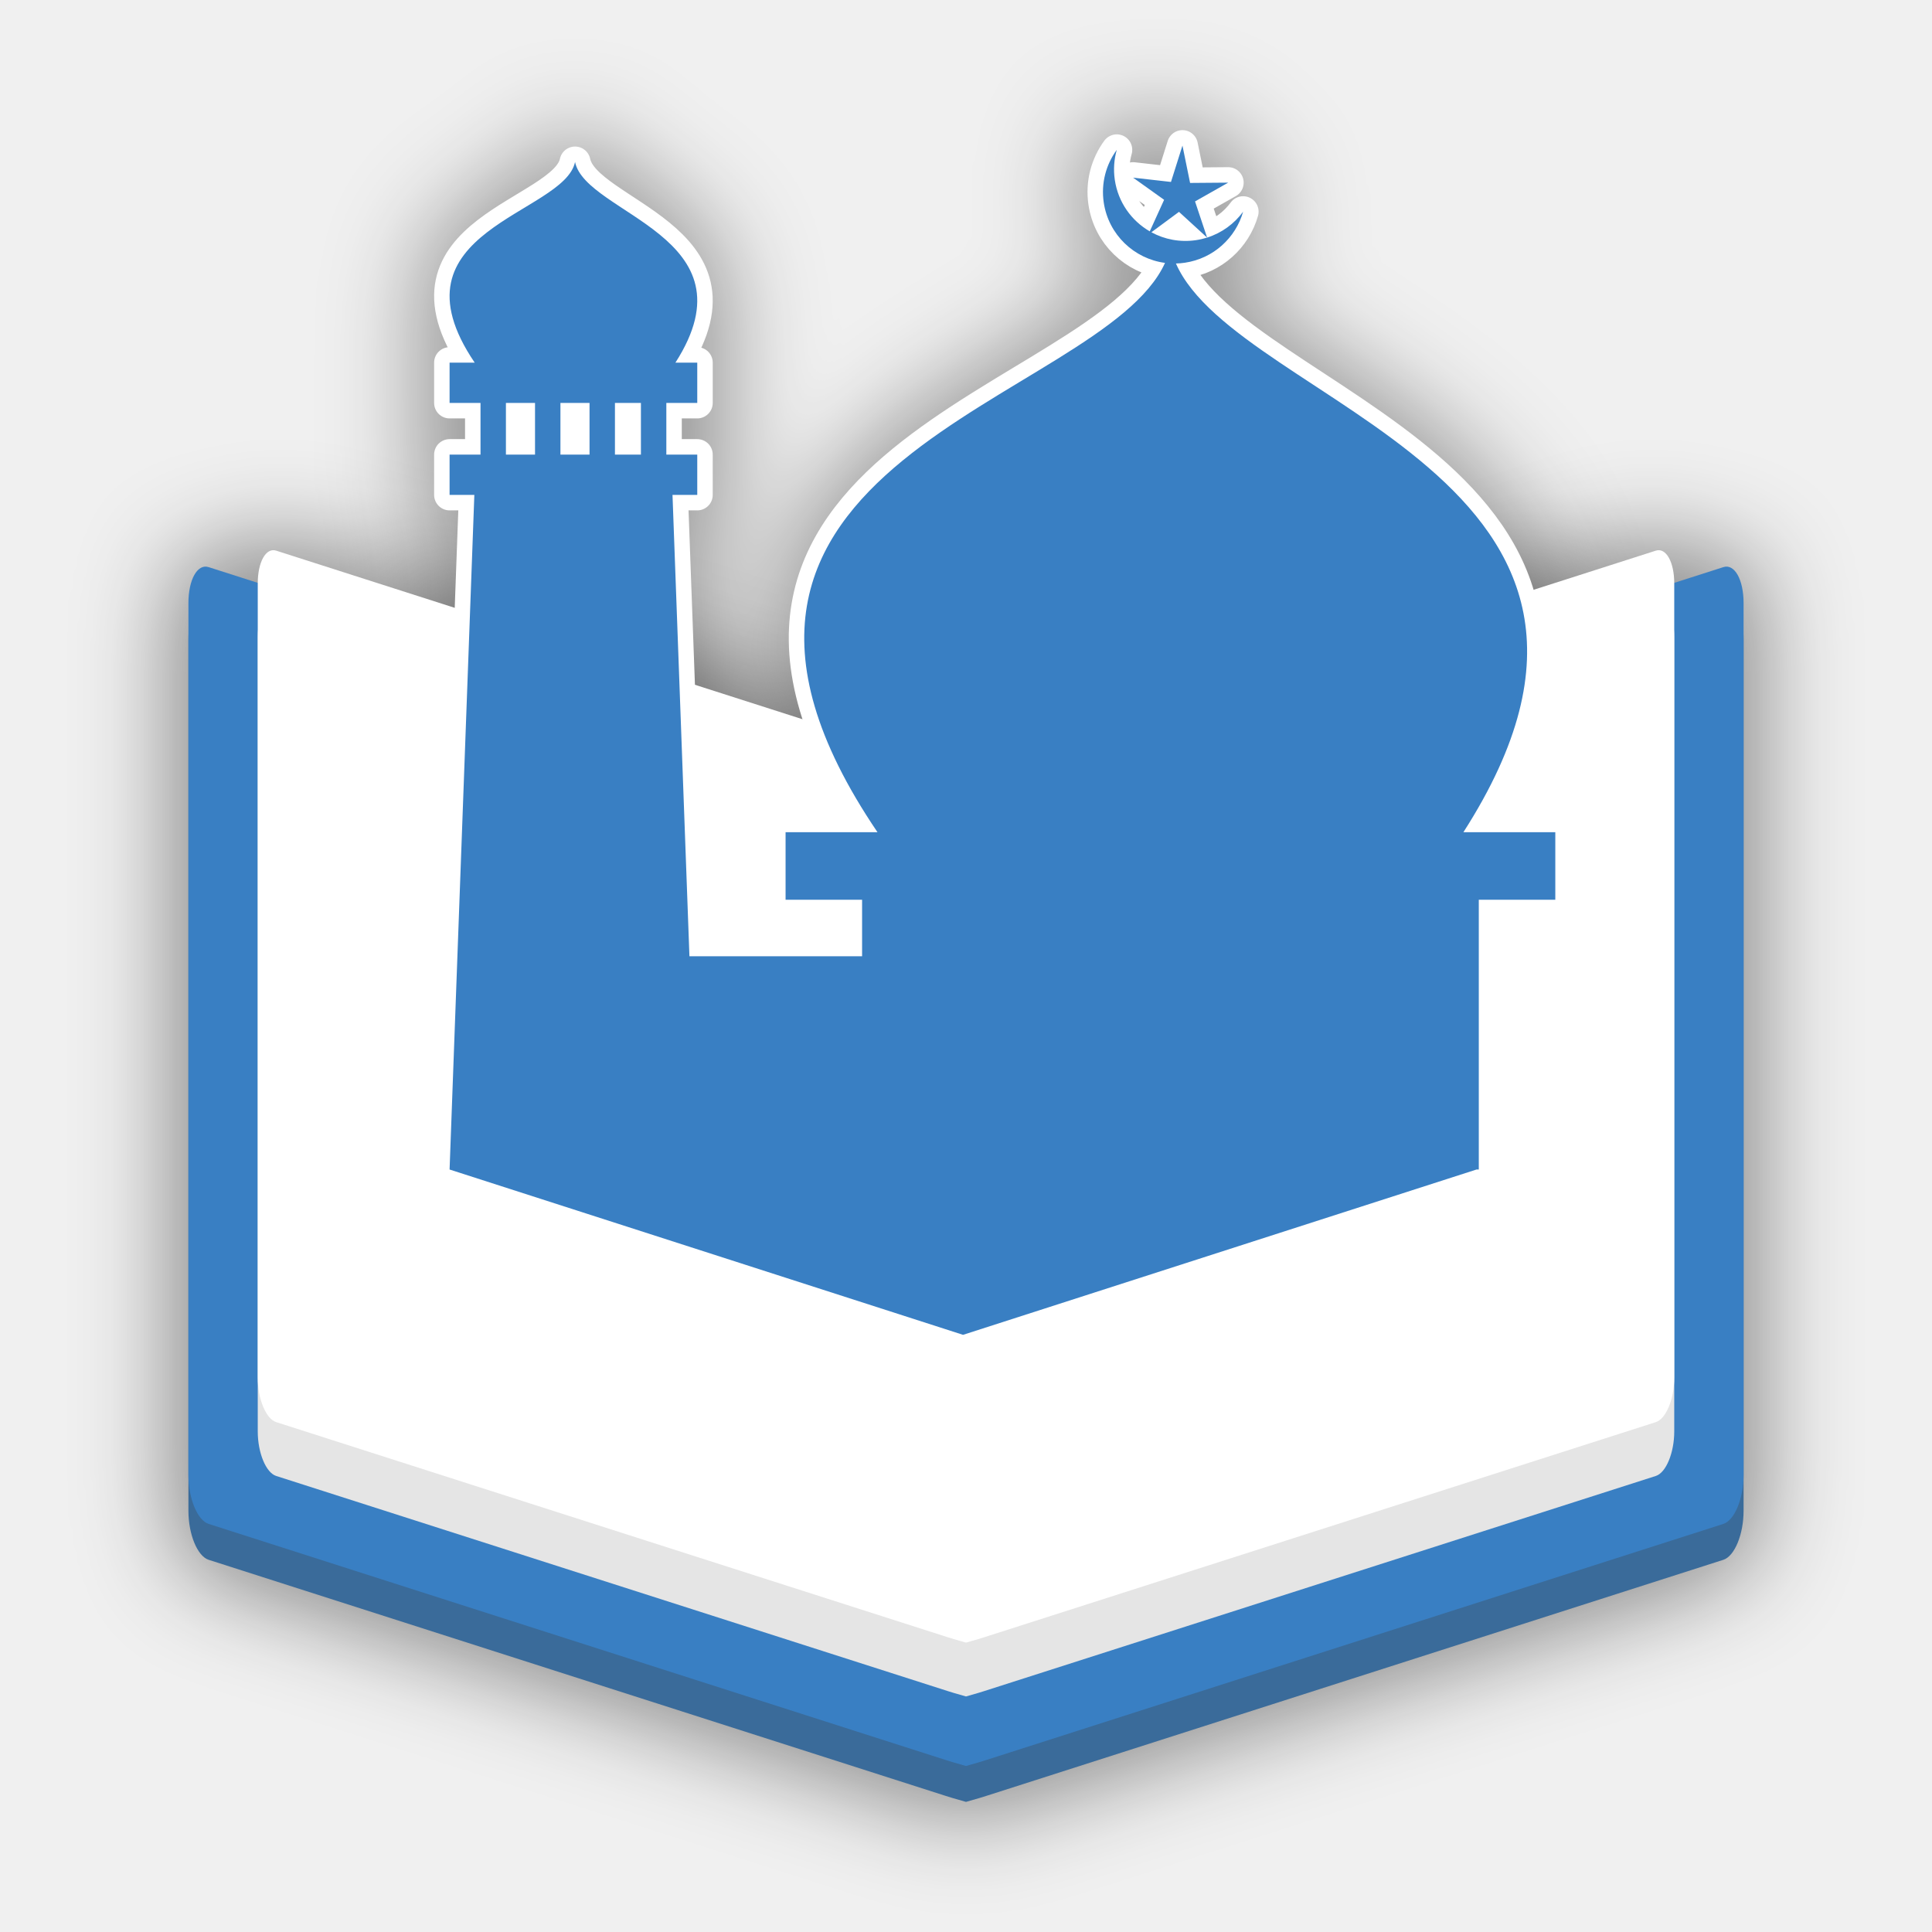
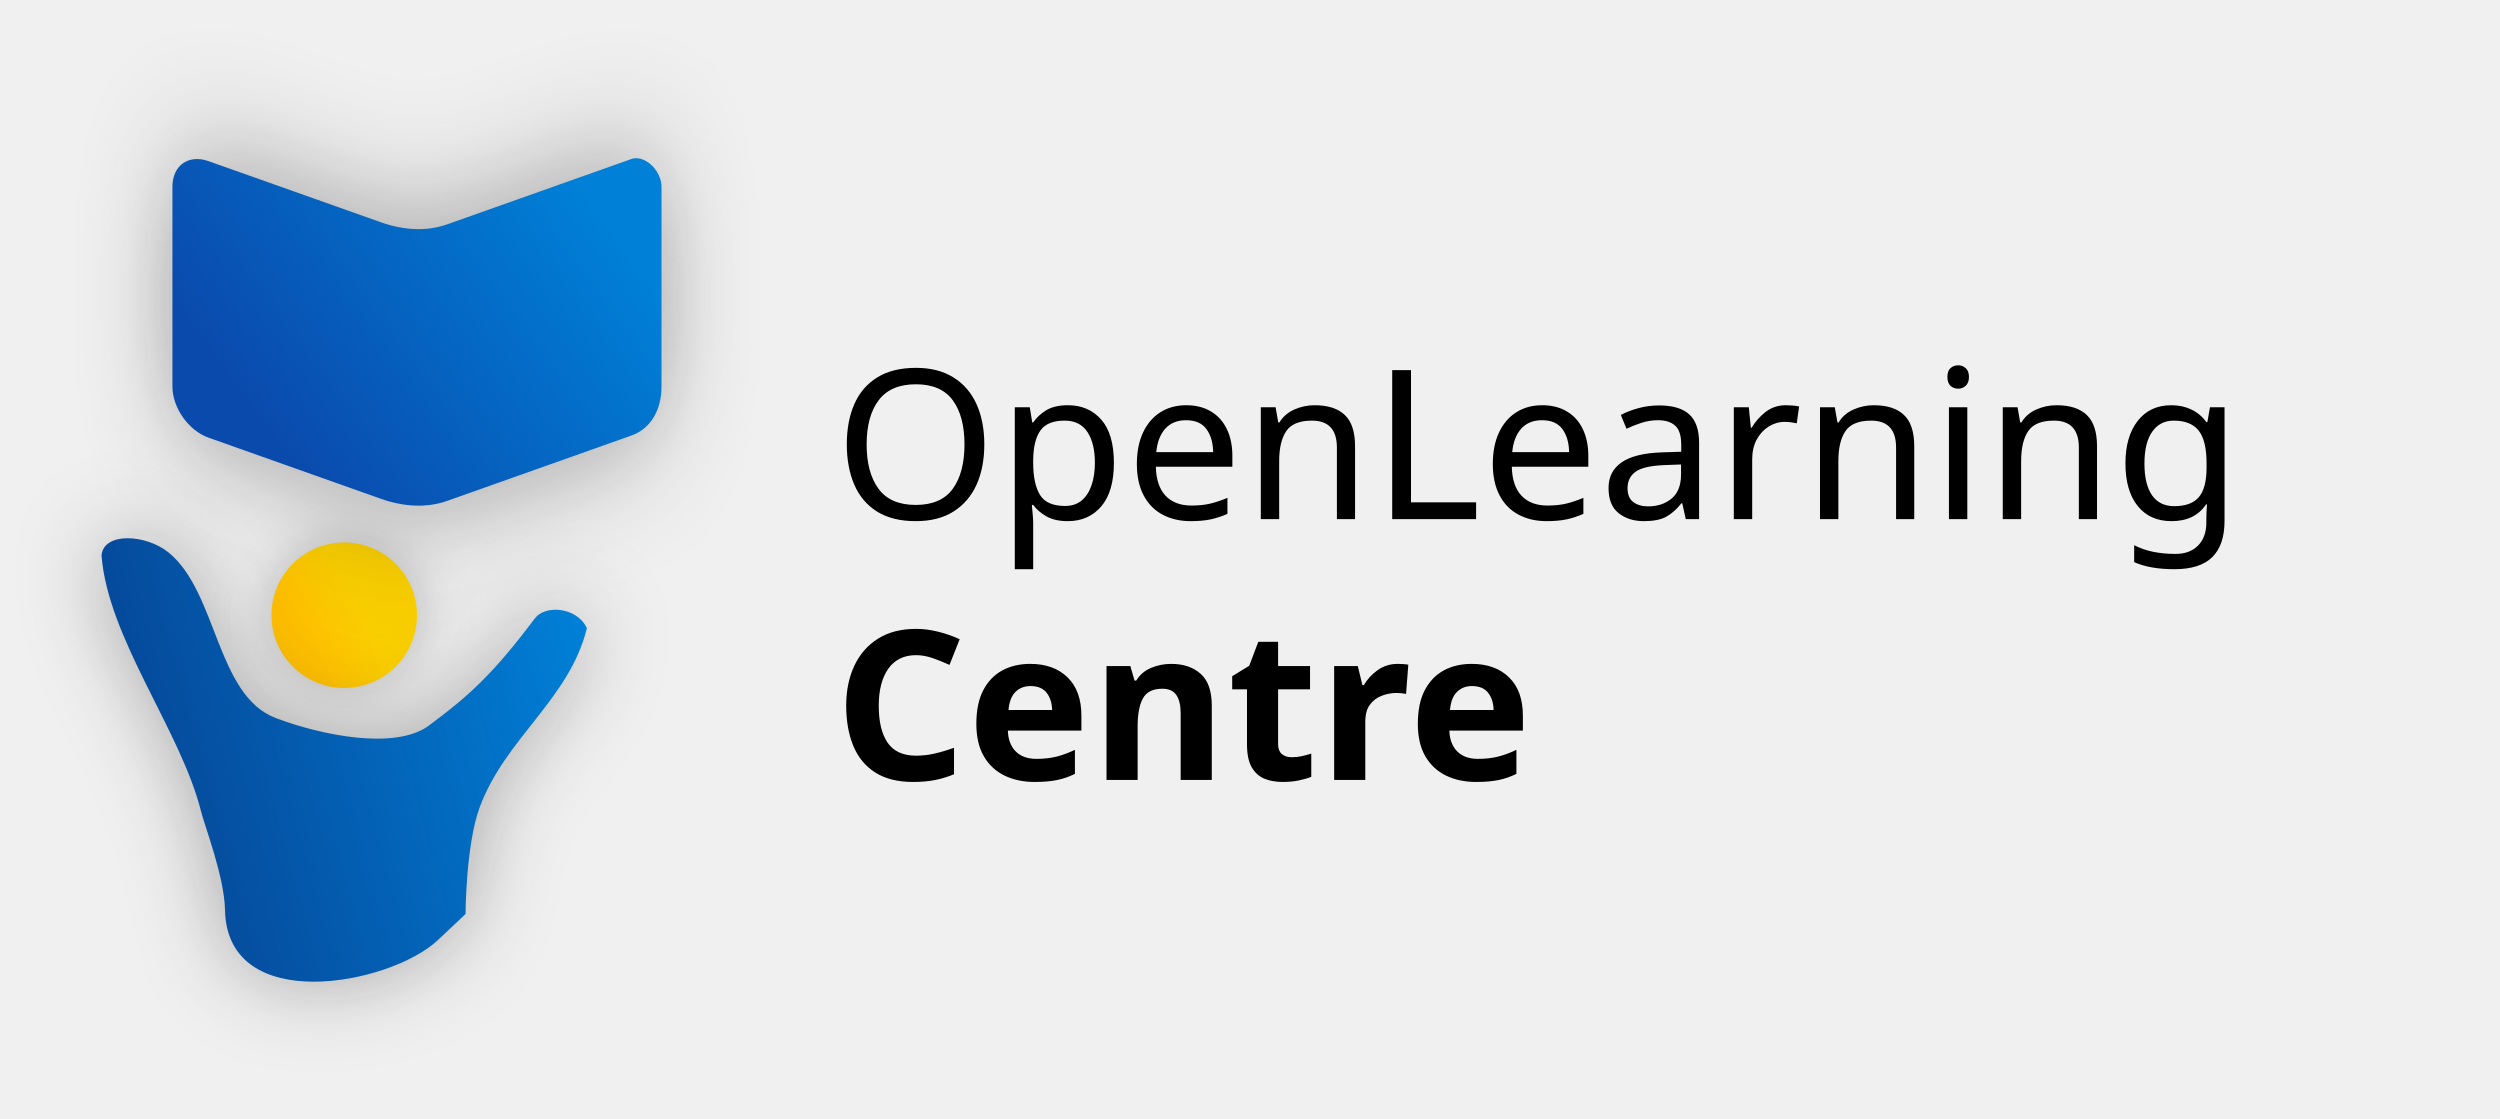
- <svg xmlns="http://www.w3.org/2000/svg" width="1222.724mm" height="1222.724mm" viewBox="0 0 1222.724 1222.724" version="1.1" id="svg2513">
-   <defs id="defs2510">
-     <filter style="color-interpolation-filters:sRGB" id="filter894" x="-0.084" y="-0.104" width="1.167" height="1.208">
-       <feGaussianBlur stdDeviation="26.043" id="feGaussianBlur896" />
+ <svg xmlns="http://www.w3.org/2000/svg" xmlns:xlink="http://www.w3.org/1999/xlink" width="380.42mm" height="170.17mm" viewBox="0 0 380.42 170.17" version="1.1" id="svg1">
+   <defs id="defs1">
+     <linearGradient id="linearGradient9">
+       <stop style="stop-color:#facf00;stop-opacity:1;" offset="0" id="stop9" />
+       <stop style="stop-color:#ffbf00;stop-opacity:1;" offset="1" id="stop10" />
+     </linearGradient>
+     <filter style="color-interpolation-filters:sRGB" id="filter13-2" x="-0.457" y="-0.457" width="1.914" height="1.914">
+       <feGaussianBlur stdDeviation="4.217" id="feGaussianBlur13-0" />
    </filter>
-     <filter style="color-interpolation-filters:sRGB" id="filter898" x="-0.132" y="-0.122" width="1.263" height="1.245">
-       <feGaussianBlur stdDeviation="26.043" id="feGaussianBlur900" />
+     <linearGradient xlink:href="#linearGradient9" id="linearGradient10-2" x1="80.038" y1="69.555" x2="70.654" y2="74.406" gradientUnits="userSpaceOnUse" gradientTransform="translate(18.92793,-31.85145)" />
+     <filter style="color-interpolation-filters:sRGB" id="filter14-5" x="-0.209" y="-0.229" width="1.418" height="1.458">
+       <feGaussianBlur stdDeviation="6.437" id="feGaussianBlur14-9" />
    </filter>
+     <linearGradient xlink:href="#linearGradient5-2" id="linearGradient8-2" x1="40.945" y1="93.496" x2="114.805" y2="73.437" gradientUnits="userSpaceOnUse" gradientTransform="translate(18.92793,-31.85145)" />
+     <linearGradient id="linearGradient5-2">
+       <stop style="stop-color:#064495;stop-opacity:1;" offset="0" id="stop5-8" />
+       <stop style="stop-color:#0080d7;stop-opacity:1;" offset="1" id="stop6-9" />
+     </linearGradient>
+     <filter style="color-interpolation-filters:sRGB" id="filter3" x="-0.221" y="-0.265" width="1.441" height="1.53">
+       <feGaussianBlur stdDeviation="7.255" id="feGaussianBlur3" />
+     </filter>
+     <linearGradient xlink:href="#linearGradient3" id="linearGradient6-3" x1="87.623" y1="87.165" x2="138.551" y2="33.682" gradientUnits="userSpaceOnUse" gradientTransform="matrix(0.9424812,0.3342593,0,1,6.684678,-99.20146)" />
+     <linearGradient id="linearGradient3">
+       <stop style="stop-color:#0a4aad;stop-opacity:1;" offset="0" id="stop2" />
+       <stop style="stop-color:#0080d7;stop-opacity:1;" offset="1" id="stop3" />
+     </linearGradient>
  </defs>
-   <g id="layer1" transform="translate(34.45978,71.36886)">
-     <g id="g11780" transform="matrix(1.16065,0,0,1.16065,-49.84855,-98.45286)">
-       <path id="path914" style="opacity:0.378;mix-blend-mode:normal;fill:#000000;fill-opacity:1;stroke:#000000;stroke-width:33.785;stroke-linecap:round;stroke-linejoin:round;stroke-dasharray:none;stroke-opacity:1;paint-order:stroke fill markers;filter:url(#filter898)" d="m 658.033,102.726 -6.263,19.82 -20.654,-2.34 16.915,12.081 -7.825,17.199 c -9.942,-5.75 -17.26,-15.819 -19.063,-28.064 -0.834,-5.662 -0.405,-11.219 1.075,-16.384 -5.837,7.969 -8.666,18.147 -7.113,28.692 2.594,17.614 16.597,30.73 33.412,32.955 -34.647,76.63 -294.513,107.211 -156.777,310.441 h -50.121 v 36.824 h 41.721 v 30.826 h -94.146 l -9.232,-251.574 h 13.5 v -21.985 h -16.864 v -28.161 h 16.864 v -21.985 h -11.904 c 44.287,-68.977 -48.832,-80.71 -54.734,-109.397 -5.983,28.584 -103.697,37.146 -54.73,109.397 H 258.408 v 21.985 h 16.864 v 28.161 H 258.408 v 21.985 h 13.5 l -13.5,367.848 279.98,90.143 279.979,-90.143 h 1.249 V 544.777 513.951 H 861.337 V 477.127 H 811.217 C 935.652,283.322 688.451,244.348 654.469,167.01 c 1.605,-0.036 3.225,-0.17 4.854,-0.41 15.625,-2.301 27.71,-13.58 31.793,-27.836 -4.781,6.528 -11.58,11.572 -19.644,14.121 l -6.583,-19.714 18.086,-10.247 -20.786,0.168 z m -1.893,36.128 15.332,14.032 c -1.965,0.621 -4.005,1.096 -6.11,1.406 -8.684,1.279 -17.119,-0.414 -24.278,-4.311 z m -367.012,104.203 h 15.869 v 28.161 h -15.869 z m 29.724,0 h 15.869 v 28.161 h -15.869 z m 29.724,0 h 14.165 v 28.161 h -14.165 z" />
-       <g id="g912" transform="translate(-21.92827,14.33052)" style="opacity:0.433;mix-blend-mode:normal;fill:#000000;fill-opacity:1;stroke:#000000;stroke-width:16.893;stroke-dasharray:none;stroke-opacity:1;filter:url(#filter894)">
-         <path id="path896" style="fill:#000000;fill-opacity:1;stroke:#000000;stroke-width:16.893;stroke-linecap:round;stroke-linejoin:round;stroke-dasharray:none;stroke-opacity:1" d="M 148.95,337.817 550.909,466.57 c 6.105,1.955 0,0 11.019,3.66 v 521.308 c -11.019,-3.253 -4.914,-1.298 -11.019,-3.253 L 148.95,859.532 c -6.104,-1.955 -11.019,-13.85 -11.019,-26.67 V 357.428 c 0,-12.82 4.914,-21.567 11.019,-19.611 z" />
-         <path id="path898" style="fill:#000000;fill-opacity:1;stroke:#000000;stroke-width:16.893;stroke-linecap:round;stroke-linejoin:round;stroke-dasharray:none;stroke-opacity:1" d="M 148.95,318.246 550.909,446.999 c 6.105,1.955 0,0 11.019,3.66 v 521.308 c -11.019,-3.253 -4.914,-1.298 -11.019,-3.253 L 148.95,839.962 c -6.104,-1.955 -11.019,-13.85 -11.019,-26.67 V 337.858 c 0,-12.82 4.914,-21.567 11.019,-19.611 z" />
-         <path id="path900" style="fill:#000000;fill-opacity:1;stroke:#000000;stroke-width:16.893;stroke-linecap:round;stroke-linejoin:round;stroke-dasharray:none;stroke-opacity:1" d="M 974.906,337.817 572.947,466.57 c -6.105,1.955 0,0 -11.019,3.66 v 521.308 c 11.019,-3.253 4.914,-1.298 11.019,-3.253 l 401.959,-128.753 c 6.105,-1.955 11.019,-13.85 11.019,-26.67 V 357.428 c 0,-12.82 -4.914,-21.567 -11.019,-19.611 z" />
-         <path id="path902" style="fill:#000000;fill-opacity:1;stroke:#000000;stroke-width:16.893;stroke-linecap:round;stroke-linejoin:round;stroke-dasharray:none;stroke-opacity:1" d="M 974.906,318.246 572.947,446.999 c -6.105,1.955 0,0 -11.019,3.66 v 521.308 c 11.019,-3.253 4.914,-1.298 11.019,-3.253 l 401.959,-128.752 c 6.105,-1.955 11.019,-13.85 11.019,-26.67 V 337.858 c 0,-12.82 -4.914,-21.567 -11.019,-19.611 z" />
-         <path id="path904" style="fill:#000000;fill-opacity:1;stroke:#000000;stroke-width:16.893;stroke-linecap:round;stroke-linejoin:round;stroke-dasharray:none;stroke-opacity:1" d="m 185.771,338.614 366.12,117.273 c 5.56,1.781 0,0 10.037,3.334 v 474.829 c -10.037,-2.963 -4.476,-1.182 -10.037,-2.963 L 185.771,813.813 c -5.56,-1.781 -10.037,-12.615 -10.037,-24.292 v -433.044 c 0,-11.677 4.476,-19.644 10.037,-17.863 z" />
-         <path id="path906" style="fill:#000000;fill-opacity:1;stroke:#000000;stroke-width:16.893;stroke-linecap:round;stroke-linejoin:round;stroke-dasharray:none;stroke-opacity:1" d="m 938.085,338.614 -366.12,117.273 c -5.56,1.781 0,0 -10.037,3.334 v 474.829 c 10.037,-2.963 4.476,-1.182 10.037,-2.963 l 366.12,-117.273 c 5.56,-1.781 10.037,-12.615 10.037,-24.292 v -433.044 c 0,-11.677 -4.476,-19.644 -10.037,-17.863 z" />
-         <path id="path908" style="fill:#000000;fill-opacity:1;stroke:#000000;stroke-width:16.893;stroke-linecap:round;stroke-linejoin:round;stroke-dasharray:none;stroke-opacity:1" d="m 185.771,309.258 366.12,117.273 c 5.56,1.781 0,0 10.037,3.334 v 474.829 c -10.037,-2.963 -4.476,-1.182 -10.037,-2.963 L 185.771,784.457 c -5.56,-1.781 -10.037,-12.615 -10.037,-24.292 V 327.121 c 0,-11.677 4.476,-19.644 10.037,-17.863 z" />
-         <path id="path910" style="fill:#000000;fill-opacity:1;stroke:#000000;stroke-width:16.893;stroke-linecap:round;stroke-linejoin:round;stroke-dasharray:none;stroke-opacity:1" d="m 938.085,309.258 -366.12,117.273 c -5.56,1.781 0,0 -10.037,3.334 v 474.829 c 10.037,-2.963 4.476,-1.182 10.037,-2.963 l 366.12,-117.273 c 5.56,-1.781 10.037,-12.615 10.037,-24.292 V 327.121 c 0,-11.677 -4.476,-19.644 -10.037,-17.863 z" />
-       </g>
-       <g id="g6389" transform="translate(-21.92827,14.33052)" style="opacity:1">
-         <path id="path2845" style="fill:#3a6b9a;fill-opacity:1;stroke-width:9.246;stroke-linecap:round;stroke-linejoin:round" d="M 148.95,337.817 550.909,466.57 c 6.105,1.955 0,0 11.019,3.66 v 521.308 c -11.019,-3.253 -4.914,-1.298 -11.019,-3.253 L 148.95,859.532 c -6.104,-1.955 -11.019,-13.85 -11.019,-26.67 V 357.428 c 0,-12.82 4.914,-21.567 11.019,-19.611 z" />
-         <path id="rect1889" style="fill:#397fc3;stroke-width:9.246;stroke-linecap:round;stroke-linejoin:round" d="M 148.95,318.246 550.909,446.999 c 6.105,1.955 0,0 11.019,3.66 v 521.308 c -11.019,-3.253 -4.914,-1.298 -11.019,-3.253 L 148.95,839.962 c -6.104,-1.955 -11.019,-13.85 -11.019,-26.67 V 337.858 c 0,-12.82 4.914,-21.567 11.019,-19.611 z" />
-         <path id="path2847" style="fill:#3a6b9a;fill-opacity:1;stroke-width:9.246;stroke-linecap:round;stroke-linejoin:round" d="M 974.906,337.817 572.947,466.57 c -6.105,1.955 0,0 -11.019,3.66 v 521.308 c 11.019,-3.253 4.914,-1.298 11.019,-3.253 l 401.959,-128.753 c 6.105,-1.955 11.019,-13.85 11.019,-26.67 V 357.428 c 0,-12.82 -4.914,-21.567 -11.019,-19.611 z" />
-         <path id="path2849" style="fill:#397fc3;stroke-width:9.246;stroke-linecap:round;stroke-linejoin:round" d="M 974.906,318.246 572.947,446.999 c -6.105,1.955 0,0 -11.019,3.66 v 521.308 c 11.019,-3.253 4.914,-1.298 11.019,-3.253 l 401.959,-128.752 c 6.105,-1.955 11.019,-13.85 11.019,-26.67 V 337.858 c 0,-12.82 -4.914,-21.567 -11.019,-19.611 z" />
-         <path id="path2859" style="fill:#e5e5e5;fill-opacity:1;stroke-width:8.422;stroke-linecap:round;stroke-linejoin:round" d="m 185.771,338.614 366.12,117.273 c 5.56,1.781 0,0 10.037,3.334 v 474.829 c -10.037,-2.963 -4.476,-1.182 -10.037,-2.963 L 185.771,813.813 c -5.56,-1.781 -10.037,-12.615 -10.037,-24.292 v -433.044 c 0,-11.677 4.476,-19.644 10.037,-17.863 z" />
-         <path id="path2861" style="fill:#e5e5e5;fill-opacity:1;stroke-width:8.422;stroke-linecap:round;stroke-linejoin:round" d="m 938.085,338.614 -366.12,117.273 c -5.56,1.781 0,0 -10.037,3.334 v 474.829 c 10.037,-2.963 4.476,-1.182 10.037,-2.963 l 366.12,-117.273 c 5.56,-1.781 10.037,-12.615 10.037,-24.292 v -433.044 c 0,-11.677 -4.476,-19.644 -10.037,-17.863 z" />
-         <path id="path2863" style="fill:#ffffff;fill-opacity:1;stroke-width:8.422;stroke-linecap:round;stroke-linejoin:round" d="m 185.771,309.258 366.12,117.273 c 5.56,1.781 0,0 10.037,3.334 v 474.829 c -10.037,-2.963 -4.476,-1.182 -10.037,-2.963 L 185.771,784.457 c -5.56,-1.781 -10.037,-12.615 -10.037,-24.292 V 327.121 c 0,-11.677 4.476,-19.644 10.037,-17.863 z" />
-         <path id="path2865" style="fill:#ffffff;fill-opacity:1;stroke-width:8.422;stroke-linecap:round;stroke-linejoin:round" d="m 938.085,309.258 -366.12,117.273 c -5.56,1.781 0,0 -10.037,3.334 v 474.829 c 10.037,-2.963 4.476,-1.182 10.037,-2.963 l 366.12,-117.273 c 5.56,-1.781 10.037,-12.615 10.037,-24.292 V 327.121 c 0,-11.677 -4.476,-19.644 -10.037,-17.863 z" />
-       </g>
-       <path id="rect4371" style="fill:#397fc3;fill-opacity:1;stroke:#ffffff;stroke-width:16.865;stroke-linecap:round;stroke-linejoin:round;stroke-dasharray:none;stroke-opacity:1;paint-order:stroke fill markers" d="m 658.033,102.726 -6.263,19.82 -20.654,-2.34 16.915,12.081 -7.825,17.199 c -9.942,-5.75 -17.26,-15.819 -19.063,-28.064 -0.834,-5.662 -0.405,-11.219 1.075,-16.384 -5.837,7.969 -8.666,18.147 -7.113,28.692 2.594,17.614 16.597,30.73 33.412,32.955 -34.647,76.63 -294.513,107.211 -156.777,310.441 h -50.121 v 36.824 h 41.721 v 30.826 h -94.146 l -9.232,-251.574 h 13.5 v -21.985 h -16.864 v -28.161 h 16.864 v -21.985 h -11.904 c 44.287,-68.977 -48.832,-80.71 -54.734,-109.397 -5.983,28.584 -103.697,37.146 -54.73,109.397 H 258.408 v 21.985 h 16.864 v 28.161 H 258.408 v 21.985 h 13.5 l -13.5,367.848 279.98,90.143 279.979,-90.143 h 1.249 V 544.777 513.951 H 861.337 V 477.127 H 811.217 C 935.652,283.322 688.451,244.348 654.469,167.01 c 1.605,-0.036 3.225,-0.17 4.854,-0.41 15.625,-2.301 27.71,-13.58 31.793,-27.836 -4.781,6.528 -11.58,11.572 -19.644,14.121 l -6.583,-19.714 18.086,-10.247 -20.786,0.168 z m -1.893,36.128 15.332,14.032 c -1.965,0.621 -4.005,1.096 -6.11,1.406 -8.684,1.279 -17.119,-0.414 -24.278,-4.311 z m -367.012,104.203 h 15.869 v 28.161 h -15.869 z m 29.724,0 h 15.869 v 28.161 h -15.869 z m 29.724,0 h 14.165 v 28.161 h -14.165 z" />
-     </g>
-     <g id="g11750" transform="matrix(1.166872,0,0,1.166872,1315.994,-111.3148)">
-       <path id="path11718" style="fill:#397fc3;fill-opacity:1;stroke-width:7.601;stroke-linecap:round;stroke-linejoin:round" d="m 360.631,-39.102 h 85.651 L 456.983,252.481 H 349.93 Z" />
-       <rect style="fill:#397fc3;fill-opacity:1;stroke:none;stroke-width:9.746;stroke-linecap:round;stroke-linejoin:round;stroke-opacity:1" id="rect11720" width="107.053" height="17.427" x="349.93" y="-56.529" />
-       <rect style="fill:#397fc3;fill-opacity:1;stroke:none;stroke-width:9.746;stroke-linecap:round;stroke-linejoin:round;stroke-opacity:1" id="rect11722" width="107.053" height="17.427" x="349.93" y="-96.278" />
-       <rect style="fill:#397fc3;fill-opacity:1;stroke:none;stroke-width:8.55;stroke-linecap:round;stroke-linejoin:round;stroke-opacity:1" id="rect11724" width="10.983" height="22.323" x="363.297" y="-78.851" />
-       <rect style="fill:#397fc3;fill-opacity:1;stroke:none;stroke-width:8.55;stroke-linecap:round;stroke-linejoin:round;stroke-opacity:1" id="rect11726" width="10.983" height="22.323" x="386.859" y="-78.851" />
-       <rect style="fill:#397fc3;fill-opacity:1;stroke:none;stroke-width:8.55;stroke-linecap:round;stroke-linejoin:round;stroke-opacity:1" id="rect11728" width="10.983" height="22.323" x="410.421" y="-78.851" />
-       <rect style="fill:#397fc3;fill-opacity:1;stroke:none;stroke-width:8.55;stroke-linecap:round;stroke-linejoin:round;stroke-opacity:1" id="rect11730" width="10.983" height="22.323" x="432.632" y="-78.851" />
-       <path id="path11732" style="fill:#397fc3;fill-opacity:1;stroke-width:36.729;stroke-linecap:round;stroke-linejoin:round" d="M 661.502,-146.396 C 647.66,-80.268 421.601,-60.462 534.885,106.689 H 661.502 788.127 C 890.584,-52.886 675.155,-80.031 661.502,-146.396 Z" />
-       <rect style="fill:#397fc3;fill-opacity:1;stroke:none;stroke-width:8.335;stroke-linecap:round;stroke-linejoin:round;stroke-opacity:1" id="rect11734" width="332.7" height="29.19" x="495.156" y="106.689" />
-       <rect style="fill:#397fc3;fill-opacity:1;stroke:none;stroke-width:10.551;stroke-linecap:round;stroke-linejoin:round;stroke-opacity:1" id="rect11736" width="266.557" height="58.38" x="528.227" y="106.689" />
-       <path id="path11738" style="fill:#397fc3;stroke-width:17.061;stroke-linecap:round;stroke-linejoin:round" d="m 353.312,160.314 h 441.472 v 92.167 l -444.854,-5e-5 z" />
-       <path id="path11740" style="fill:#397fc3;fill-opacity:1;stroke-width:2.115;stroke-linecap:round;stroke-linejoin:round" d="m 638.311,-188.255 c -4.627,6.317 -6.869,14.385 -5.639,22.744 2.485,16.874 18.178,28.539 35.052,26.055 12.386,-1.824 21.965,-10.764 25.202,-22.065 -4.713,6.435 -11.9,11.055 -20.415,12.308 -16.874,2.485 -32.567,-9.181 -35.052,-26.055 -0.661,-4.488 -0.321,-8.893 0.852,-12.987 z" />
-       <path style="fill:#397fc3;fill-opacity:1;stroke-width:2;stroke-linecap:round;stroke-linejoin:round" id="path11742" d="m 689.398,-198.735 -18.417,10.435 6.704,20.078 -15.615,-14.291 -17.024,12.581 8.766,-19.267 -17.225,-12.303 21.033,2.383 6.378,-20.184 4.233,20.74 z" transform="matrix(0.7783828,0,0,0.7783828,149.8567,-19.38501)" />
-       <path id="path11744" style="fill:#397fc3;fill-opacity:1;stroke-width:12.585;stroke-linecap:round;stroke-linejoin:round" d="m 404.161,-182.994 c -4.743,22.658 -82.198,29.444 -43.383,86.716 h 43.383 43.386 c 35.105,-54.676 -38.708,-63.977 -43.386,-86.716 z" />
-       <path id="path11746" style="fill:#397fc3;stroke-width:1.92;stroke-linecap:round;stroke-linejoin:round" d="m 349.93,252.481 h 221.932 v 71.454 z" />
-       <path id="path11748" style="fill:#397fc3;stroke-width:1.92;stroke-linecap:round;stroke-linejoin:round" d="m 793.794,252.481 h -221.932 v 71.454 z" />
+   <g id="layer1" transform="translate(-26.75146,42.24051)">
+     <text xml:space="preserve" style="font-weight:600;font-size:31.75px;font-family:Montserrat;-inkscape-font-specification:'Montserrat Semi-Bold';text-align:center;text-anchor:middle;fill:#000000;fill-opacity:1;stroke:#16274b;stroke-width:3.818;stroke-linecap:round;stroke-linejoin:round;stroke-dasharray:none;stroke-opacity:1;paint-order:fill markers stroke" x="153.671" y="36.748" id="text23">
+       <tspan style="font-style:normal;font-variant:normal;font-weight:normal;font-stretch:normal;font-size:31.75px;font-family:Montserrat;-inkscape-font-specification:Montserrat;text-align:start;text-anchor:start;opacity:1;fill:#000000;fill-opacity:1;stroke:none;stroke-width:3.818" x="153.671" y="36.748" id="tspan24">OpenLearning</tspan>
+       <tspan style="font-weight:bold;font-size:31.75px;text-align:start;text-anchor:start;opacity:1;fill:#000000;fill-opacity:1;stroke:none;stroke-width:3.818" x="153.671" y="76.436" id="tspan25">Centre</tspan>
+     </text>
+     <g id="g3" transform="translate(-17.6731,11.75624)">
+       <circle style="opacity:0.291;fill:#1a1a1a;fill-opacity:1;stroke-width:1.318;stroke-linecap:round;stroke-linejoin:round;paint-order:fill markers stroke;filter:url(#filter13-2)" id="circle12-1" cx="96.803" cy="39.618" r="11.07" />
+       <circle style="fill:url(#linearGradient10-2);stroke-width:1.318;stroke-linecap:round;stroke-linejoin:round;paint-order:fill markers stroke" id="path1-2" cx="96.803" cy="39.618" r="11.07" />
+       <path id="path13-9" style="opacity:0.352;mix-blend-mode:normal;fill:#1a1a1a;fill-opacity:1;stroke-width:1.318;stroke-linecap:round;stroke-linejoin:round;paint-order:fill markers stroke;filter:url(#filter14-5)" d="m 59.873,30.539 c 0.266,-3.585 6.765,-3.294 10.253,-0.423 7.395,6.087 7.214,21.722 16.263,25.152 6.961,2.638 18.218,4.913 23.287,1.151 6.139,-4.555 9.825,-7.901 16.127,-16.309 1.58,-2.108 6.386,-1.765 7.93,1.476 -2.638,10.803 -12.467,16.763 -16.338,27.325 -2.092,5.707 -2.129,16.168 -2.129,16.168 0,0 -2.441,2.327 -4.281,4.037 -7.272,6.758 -31.964,11.497 -32.321,-4.619 C 78.55,79.327 75.639,71.953 74.993,69.377 71.945,57.232 60.865,43.175 59.873,30.539 Z" />
+       <path id="rect1-3" style="fill:url(#linearGradient8-2);stroke-width:1.318;stroke-linecap:round;stroke-linejoin:round;paint-order:fill markers stroke" d="m 59.873,30.539 c 0.266,-3.585 6.765,-3.294 10.253,-0.423 7.395,6.087 7.214,21.722 16.263,25.152 6.961,2.638 18.218,4.913 23.287,1.151 6.139,-4.555 9.825,-7.901 16.127,-16.309 1.58,-2.108 6.386,-1.765 7.93,1.476 -2.638,10.803 -12.467,16.763 -16.338,27.325 -2.092,5.707 -2.129,16.168 -2.129,16.168 0,0 -2.441,2.327 -4.281,4.037 -7.272,6.758 -31.964,11.497 -32.321,-4.619 C 78.55,79.327 75.639,71.953 74.993,69.377 71.945,57.232 60.865,43.175 59.873,30.539 Z" />
+       <path id="path11-1" style="display:inline;opacity:0.389;fill:#1a1a1a;fill-opacity:1;stroke-width:1.682;stroke-linecap:round;stroke-linejoin:round;paint-order:fill markers stroke;filter:url(#filter3)" d="m 67.883,50.908 v 30.436 a 5.821,5.821 45 0 0 5.821,5.821 l 27.839,2.89e-4 a 19.18,19.18 163.118 0 0 10.66,-3.235 l 29.803,-19.924 a 10.893,10.893 118.118 0 0 4.839,-9.056 V 24.514 a 3.11,3.11 28.118 0 0 -4.839,-2.586 l -29.803,19.924 a 19.181,19.181 163.118 0 1 -10.66,3.235 l -27.839,7.6e-5 a 5.821,5.821 135 0 0 -5.821,5.821 z" transform="matrix(0.9424812,0.3342593,0,1,6.684677,-99.20146)" />
+       <path id="rect2-9" style="display:inline;fill:url(#linearGradient6-3);fill-opacity:1;stroke-width:1.633;stroke-linecap:round;stroke-linejoin:round;paint-order:fill markers stroke" d="m 141.692,-29.878 a 3.593,2.538 54.764 0 0 -1.17,0.071 l -28.089,9.962 a 22.156,15.65 54.764 0 1 -10.046,-0.328 l -26.238,-9.305 a 6.724,4.749 54.764 0 0 -5.486,3.875 V 4.833 a 6.724,4.749 54.764 0 0 5.486,7.766 l 26.238,9.306 a 22.155,15.65 54.764 0 0 10.046,0.328 l 28.089,-9.962 a 12.583,8.888 54.764 0 0 4.561,-7.438 V -25.603 a 3.593,2.538 54.764 0 0 -3.391,-4.275 z" />
    </g>
  </g>
</svg>
